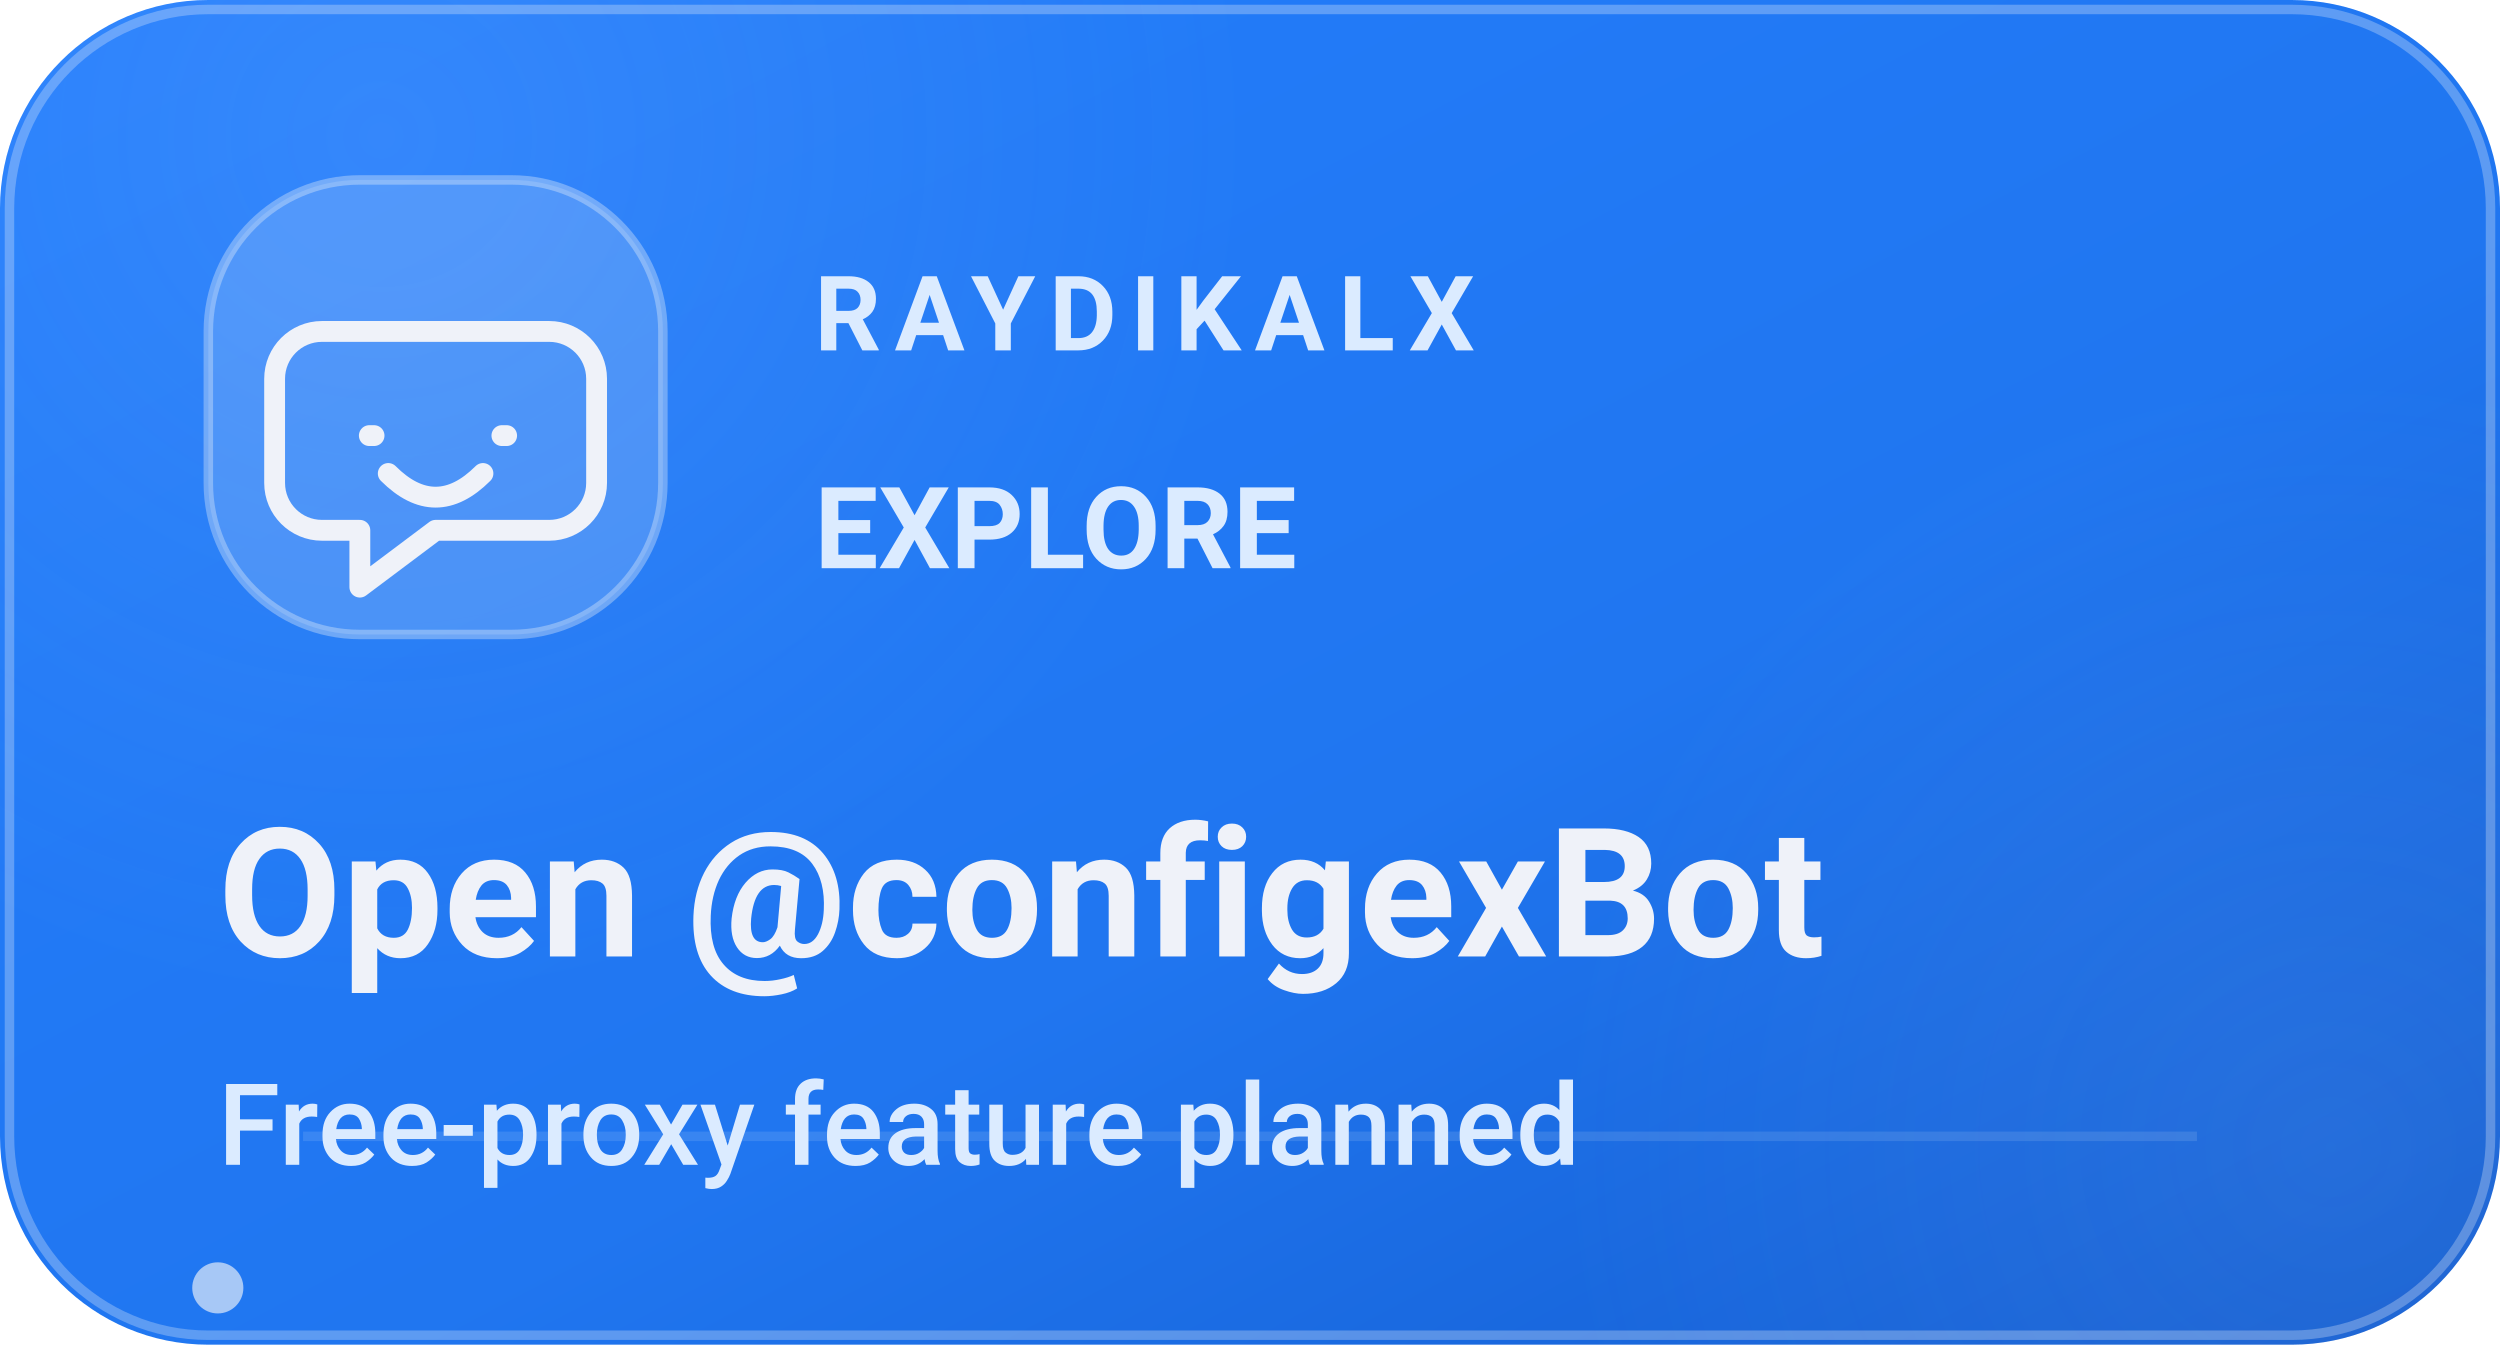
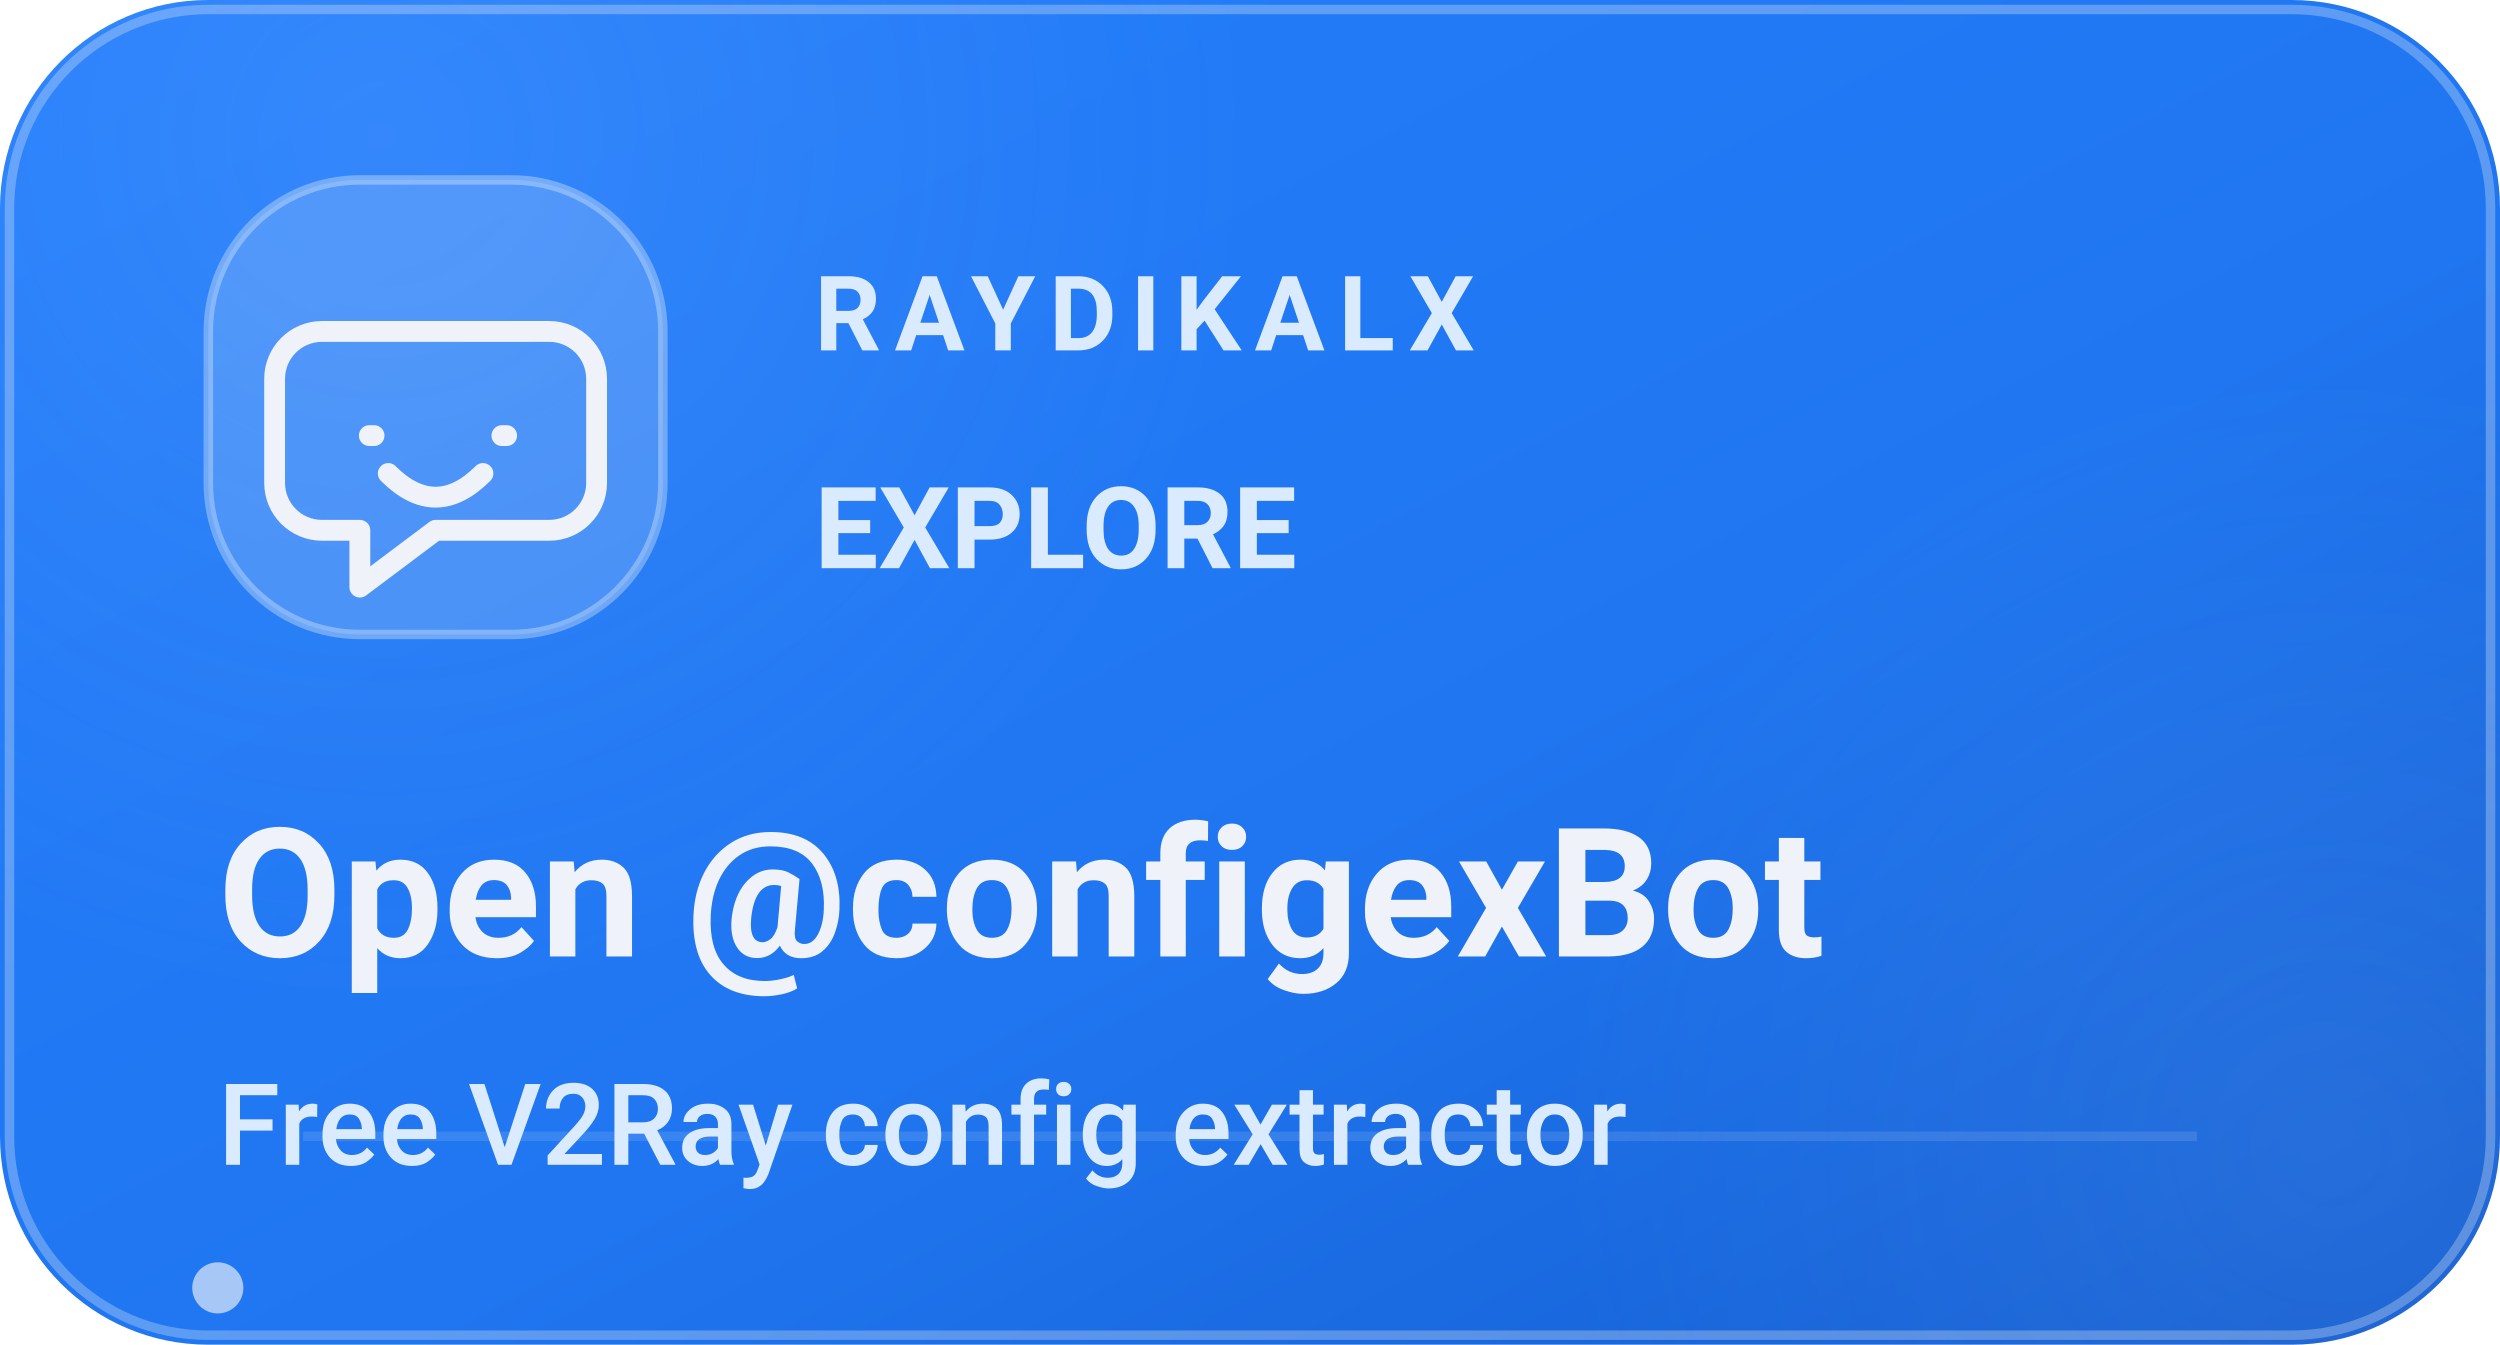
<svg xmlns="http://www.w3.org/2000/svg" width="264" height="142" viewBox="0 0 264 142" role="img" aria-label="Open @configexBot">
  <style>@media (prefers-reduced-motion: reduce){.rm0{opacity:0.5!important}.rm1{opacity:0!important}}</style>
  <defs>
    <linearGradient id="bg" x1="0" y1="0" x2="1" y2="1">
      <stop offset="0" stop-color="#247EFD" />
      <stop offset=".58" stop-color="#2076F0" />
      <stop offset="1" stop-color="#135CCF" />
    </linearGradient>
    <radialGradient id="cloud">
      <stop stop-color="#B4D8FF" stop-opacity=".24" />
      <stop offset="1" stop-color="#B4D8FF" stop-opacity="0" />
    </radialGradient>
    <linearGradient id="sweep">
      <stop stop-color="#fff" stop-opacity="0" />
      <stop offset=".5" stop-color="#fff" stop-opacity=".12" />
      <stop offset="1" stop-color="#fff" stop-opacity="0" />
    </linearGradient>
    <linearGradient id="edge">
      <stop stop-color="#EFF2F9" stop-opacity=".12" />
      <stop offset=".45" stop-color="#EFF2F9" stop-opacity=".8" />
      <stop offset="1" stop-color="#EFF2F9" stop-opacity=".12" />
    </linearGradient>
    <clipPath id="round">
      <rect width="264" height="142" rx="22" />
    </clipPath>
  </defs>
  <g clip-path="url(#round)">
    <rect width="264" height="142" fill="url(#bg)" />
    <circle cx="40" cy="14" r="92" fill="url(#cloud)" opacity=".5" class="rm0">
      <animate attributeName="opacity" values=".34;.58;.34" dur="11s" repeatCount="indefinite" />
    </circle>
    <circle cx="246" cy="121" r="82" fill="url(#cloud)" opacity=".4" />
    <path d="M32 120H232" stroke="#EFF2F9" stroke-opacity=".12" />
    <rect x="1" y="1" width="262" height="140" rx="21" stroke="#EFF2F9" stroke-opacity=".30" fill="none" />
    <rect x="22" y="19" width="48" height="48" rx="16" fill="#EFF2F9" fill-opacity=".17" stroke="#EFF2F9" stroke-opacity=".35" />
    <g transform="translate(46 43)">
      <path d="M-12-8h24a5 5 0 0 1 5 5v11a5 5 0 0 1-5 5H0l-8 6v-6h-4a5 5 0 0 1-5-5V-3a5 5 0 0 1 5-5z M-7 3h.5 M7 3h.5 M-5 7q5 5 10 0" stroke="#EFF2F9" fill="none" stroke-width="2.2" stroke-linecap="round" stroke-linejoin="round" />
    </g>
    <text x="86" y="37" font-family="-apple-system,BlinkMacSystemFont,'Segoe UI',Roboto,'Helvetica Neue',Arial,'DejaVu Sans',sans-serif" font-size="11" font-weight="760" fill="#DBEBFF" letter-spacing="1.45">RAYDIKALX</text>
    <text x="86" y="60" font-family="-apple-system,BlinkMacSystemFont,'Segoe UI',Roboto,'Helvetica Neue',Arial,'DejaVu Sans',sans-serif" font-size="12" font-weight="740" fill="#DBEBFF">EXPLORE</text>
    <text x="23" y="101" font-family="-apple-system,BlinkMacSystemFont,'Segoe UI',Roboto,'Helvetica Neue',Arial,'DejaVu Sans',sans-serif" font-size="19" font-weight="780" fill="#EFF2F9">Open @configexBot</text>
-     <text x="23" y="123" font-family="-apple-system,BlinkMacSystemFont,'Segoe UI',Roboto,'Helvetica Neue',Arial,'DejaVu Sans',sans-serif" font-size="12" font-weight="530" fill="#DBEBFF">Free-proxy feature planned</text>
+     <text x="23" y="123" font-family="-apple-system,BlinkMacSystemFont,'Segoe UI',Roboto,'Helvetica Neue',Arial,'DejaVu Sans',sans-serif" font-size="12" font-weight="530" fill="#DBEBFF">Free V2Ray config extractor</text>
    <path d="M16 2H248" stroke="url(#edge)" stroke-width="2" />
    <circle cx="23" cy="136" r="2.7" fill="#EFF2F9" opacity=".65" class="rm1">
      <animate attributeName="cx" values="23;241;23" dur="7s" repeatCount="indefinite" />
      <animate attributeName="opacity" values="0;.8;0" dur="7s" repeatCount="indefinite" />
    </circle>
  </g>
</svg>
